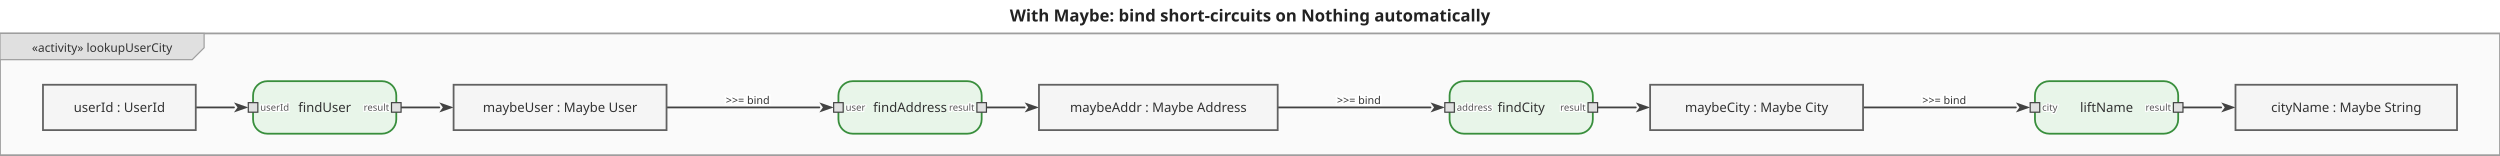
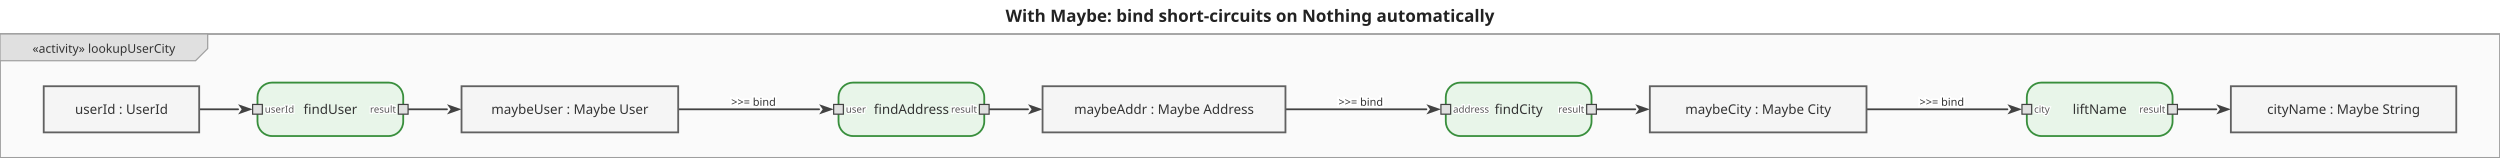
- <svg xmlns="http://www.w3.org/2000/svg" viewBox="0 0 2094.4 130" width="2094.4" height="130">
+ <svg xmlns="http://www.w3.org/2000/svg" viewBox="0 0 2058.4 130" width="2058.4" height="130">
  <defs>
    <marker id="arrowFilled" viewBox="0 0 10 10" refX="0" refY="5" markerWidth="8" markerHeight="8" orient="auto-start-reverse">
      <path d="M0,1.5 L10,5 L0,8.5 L2.5,5 Z" fill="#424242" />
    </marker>
    <marker id="arrowOpen" viewBox="0 0 10 10" refX="0" refY="5" markerWidth="8" markerHeight="8" orient="auto-start-reverse">
      <path d="M0,1.5 L10,5 L0,8.5" fill="none" stroke="#424242" stroke-width="1.25" />
    </marker>
    <marker id="arrowHof" viewBox="0 0 10 10" refX="0" refY="5" markerWidth="8" markerHeight="8" orient="auto-start-reverse">
      <path d="M0,1.5 L10,5 L0,8.5 L2.5,5 Z" fill="#00796b" />
    </marker>
  </defs>
-   <rect width="2094.4" height="130" fill="white" />
-   <text x="1047.2" y="18" text-anchor="middle" font-size="14" font-weight="bold" font-family="sans-serif" fill="#222">With Maybe: bind short-circuits on Nothing automatically</text>
+   <rect width="2058.4" height="130" fill="white" />
+   <text x="1029.2" y="18" text-anchor="middle" font-size="14" font-weight="bold" font-family="sans-serif" fill="#222">With Maybe: bind short-circuits on Nothing automatically</text>
  <g transform="translate(0,28)">
-     <rect x="0" y="0" width="2094.4" height="102" fill="#fafafa" stroke="#9e9e9e" stroke-width="1.5" />
+     <rect x="0" y="0" width="2058.4" height="102" fill="#fafafa" stroke="#9e9e9e" stroke-width="1.5" />
    <g class="diagram-frame-tab tab-activity">
      <path d="M0,0 L171,0 L171,12 L161,22 L0,22 Z" fill="#e0e0e0" stroke="#9e9e9e" stroke-width="1" />
      <text x="85.5" y="12" text-anchor="middle" font-size="10" font-family="sans-serif" dominant-baseline="middle" fill="#333">«activity» lookupUserCity</text>
    </g>
    <g class="edge">
      <path d="M164.0,62.0 L196.0,62.0" fill="none" stroke="#424242" stroke-width="1.5" stroke-linejoin="round" stroke-linecap="round" marker-end="url(#arrowFilled)" />
    </g>
    <g class="edge">
      <path d="M336.0,62.0 L368.0,62.0" fill="none" stroke="#424242" stroke-width="1.5" stroke-linejoin="round" stroke-linecap="round" marker-end="url(#arrowFilled)" />
    </g>
    <g class="edge">
-       <path d="M558.4,62.0 L686.4,62.0" fill="none" stroke="#424242" stroke-width="1.5" stroke-linejoin="round" stroke-linecap="round" marker-end="url(#arrowFilled)" />
-       <text x="626.4" y="56" text-anchor="middle" dominant-baseline="middle" font-size="9" font-family="sans-serif" fill="#333" stroke="white" stroke-width="3" paint-order="stroke fill">&gt;&gt;= bind</text>
+       <path d="M558.4,62.0 L674.4,62.0" fill="none" stroke="#424242" stroke-width="1.5" stroke-linejoin="round" stroke-linecap="round" marker-end="url(#arrowFilled)" />
+       <text x="620.4" y="56" text-anchor="middle" dominant-baseline="middle" font-size="9" font-family="sans-serif" fill="#333" stroke="white" stroke-width="3" paint-order="stroke fill">&gt;&gt;= bind</text>
    </g>
    <g class="edge">
-       <path d="M826.4,62.0 L858.4,62.0" fill="none" stroke="#424242" stroke-width="1.5" stroke-linejoin="round" stroke-linecap="round" marker-end="url(#arrowFilled)" />
+       <path d="M814.4,62.0 L846.4,62.0" fill="none" stroke="#424242" stroke-width="1.5" stroke-linejoin="round" stroke-linecap="round" marker-end="url(#arrowFilled)" />
    </g>
    <g class="edge">
-       <path d="M1070.4,62.0 L1198.4,62.0" fill="none" stroke="#424242" stroke-width="1.5" stroke-linejoin="round" stroke-linecap="round" marker-end="url(#arrowFilled)" />
-       <text x="1138.4" y="56" text-anchor="middle" dominant-baseline="middle" font-size="9" font-family="sans-serif" fill="#333" stroke="white" stroke-width="3" paint-order="stroke fill">&gt;&gt;= bind</text>
+       <path d="M1058.4,62.0 L1174.4,62.0" fill="none" stroke="#424242" stroke-width="1.5" stroke-linejoin="round" stroke-linecap="round" marker-end="url(#arrowFilled)" />
+       <text x="1120.4" y="56" text-anchor="middle" dominant-baseline="middle" font-size="9" font-family="sans-serif" fill="#333" stroke="white" stroke-width="3" paint-order="stroke fill">&gt;&gt;= bind</text>
    </g>
    <g class="edge">
-       <path d="M1338.4,62.0 L1370.4,62.0" fill="none" stroke="#424242" stroke-width="1.5" stroke-linejoin="round" stroke-linecap="round" marker-end="url(#arrowFilled)" />
+       <path d="M1314.4,62.0 L1346.4,62.0" fill="none" stroke="#424242" stroke-width="1.5" stroke-linejoin="round" stroke-linecap="round" marker-end="url(#arrowFilled)" />
    </g>
    <g class="edge">
-       <path d="M1560.8,62.0 L1688.8,62.0" fill="none" stroke="#424242" stroke-width="1.5" stroke-linejoin="round" stroke-linecap="round" marker-end="url(#arrowFilled)" />
-       <text x="1628.8" y="56" text-anchor="middle" dominant-baseline="middle" font-size="9" font-family="sans-serif" fill="#333" stroke="white" stroke-width="3" paint-order="stroke fill">&gt;&gt;= bind</text>
+       <path d="M1536.8,62.0 L1652.8,62.0" fill="none" stroke="#424242" stroke-width="1.5" stroke-linejoin="round" stroke-linecap="round" marker-end="url(#arrowFilled)" />
+       <text x="1598.8" y="56" text-anchor="middle" dominant-baseline="middle" font-size="9" font-family="sans-serif" fill="#333" stroke="white" stroke-width="3" paint-order="stroke fill">&gt;&gt;= bind</text>
    </g>
    <g class="edge">
-       <path d="M1828.8,62.0 L1860.8,62.0" fill="none" stroke="#424242" stroke-width="1.5" stroke-linejoin="round" stroke-linecap="round" marker-end="url(#arrowFilled)" />
+       <path d="M1792.8,62.0 L1824.8,62.0" fill="none" stroke="#424242" stroke-width="1.5" stroke-linejoin="round" stroke-linecap="round" marker-end="url(#arrowFilled)" />
    </g>
    <g class="action-node">
      <rect x="212" y="40" width="120" height="44" rx="12" fill="#e8f5e9" stroke="#388e3c" stroke-width="1.5" />
      <text class="action-label" x="272" y="62" text-anchor="middle" font-size="11" font-family="sans-serif" dominant-baseline="middle" fill="#333">findUser</text>
      <g class="pin pin-in">
        <rect x="208" y="58" width="8" height="8" fill="#e0e0e0" stroke="#424242" stroke-width="1" />
        <text x="218" y="62" text-anchor="start" font-size="8" font-family="sans-serif" dominant-baseline="middle" fill="#555" stroke="white" stroke-width="2" paint-order="stroke fill">userId</text>
      </g>
      <g class="pin pin-out">
        <rect x="328" y="58" width="8" height="8" fill="#e0e0e0" stroke="#424242" stroke-width="1" />
        <text x="326" y="62" text-anchor="end" font-size="8" font-family="sans-serif" dominant-baseline="middle" fill="#555" stroke="white" stroke-width="2" paint-order="stroke fill">result</text>
      </g>
    </g>
    <g class="action-node">
-       <rect x="702.4" y="40" width="120" height="44" rx="12" fill="#e8f5e9" stroke="#388e3c" stroke-width="1.5" />
-       <text class="action-label" x="762.4" y="62" text-anchor="middle" font-size="11" font-family="sans-serif" dominant-baseline="middle" fill="#333">findAddress</text>
+       <rect x="690.4" y="40" width="120" height="44" rx="12" fill="#e8f5e9" stroke="#388e3c" stroke-width="1.5" />
+       <text class="action-label" x="750.4" y="62" text-anchor="middle" font-size="11" font-family="sans-serif" dominant-baseline="middle" fill="#333">findAddress</text>
      <g class="pin pin-in">
-         <rect x="698.4" y="58" width="8" height="8" fill="#e0e0e0" stroke="#424242" stroke-width="1" />
-         <text x="708.4" y="62" text-anchor="start" font-size="8" font-family="sans-serif" dominant-baseline="middle" fill="#555" stroke="white" stroke-width="2" paint-order="stroke fill">user</text>
+         <rect x="686.4" y="58" width="8" height="8" fill="#e0e0e0" stroke="#424242" stroke-width="1" />
+         <text x="696.4" y="62" text-anchor="start" font-size="8" font-family="sans-serif" dominant-baseline="middle" fill="#555" stroke="white" stroke-width="2" paint-order="stroke fill">user</text>
      </g>
      <g class="pin pin-out">
-         <rect x="818.4" y="58" width="8" height="8" fill="#e0e0e0" stroke="#424242" stroke-width="1" />
-         <text x="816.4" y="62" text-anchor="end" font-size="8" font-family="sans-serif" dominant-baseline="middle" fill="#555" stroke="white" stroke-width="2" paint-order="stroke fill">result</text>
+         <rect x="806.4" y="58" width="8" height="8" fill="#e0e0e0" stroke="#424242" stroke-width="1" />
+         <text x="804.4" y="62" text-anchor="end" font-size="8" font-family="sans-serif" dominant-baseline="middle" fill="#555" stroke="white" stroke-width="2" paint-order="stroke fill">result</text>
      </g>
    </g>
    <g class="action-node">
-       <rect x="1214.4" y="40" width="120" height="44" rx="12" fill="#e8f5e9" stroke="#388e3c" stroke-width="1.5" />
-       <text class="action-label" x="1274.4" y="62" text-anchor="middle" font-size="11" font-family="sans-serif" dominant-baseline="middle" fill="#333">findCity</text>
+       <rect x="1190.4" y="40" width="120" height="44" rx="12" fill="#e8f5e9" stroke="#388e3c" stroke-width="1.5" />
+       <text class="action-label" x="1250.4" y="62" text-anchor="middle" font-size="11" font-family="sans-serif" dominant-baseline="middle" fill="#333">findCity</text>
      <g class="pin pin-in">
-         <rect x="1210.4" y="58" width="8" height="8" fill="#e0e0e0" stroke="#424242" stroke-width="1" />
-         <text x="1220.4" y="62" text-anchor="start" font-size="8" font-family="sans-serif" dominant-baseline="middle" fill="#555" stroke="white" stroke-width="2" paint-order="stroke fill">address</text>
+         <rect x="1186.4" y="58" width="8" height="8" fill="#e0e0e0" stroke="#424242" stroke-width="1" />
+         <text x="1196.4" y="62" text-anchor="start" font-size="8" font-family="sans-serif" dominant-baseline="middle" fill="#555" stroke="white" stroke-width="2" paint-order="stroke fill">address</text>
      </g>
      <g class="pin pin-out">
-         <rect x="1330.4" y="58" width="8" height="8" fill="#e0e0e0" stroke="#424242" stroke-width="1" />
-         <text x="1328.4" y="62" text-anchor="end" font-size="8" font-family="sans-serif" dominant-baseline="middle" fill="#555" stroke="white" stroke-width="2" paint-order="stroke fill">result</text>
+         <rect x="1306.4" y="58" width="8" height="8" fill="#e0e0e0" stroke="#424242" stroke-width="1" />
+         <text x="1304.4" y="62" text-anchor="end" font-size="8" font-family="sans-serif" dominant-baseline="middle" fill="#555" stroke="white" stroke-width="2" paint-order="stroke fill">result</text>
      </g>
    </g>
    <g class="action-node">
-       <rect x="1704.8" y="40" width="120" height="44" rx="12" fill="#e8f5e9" stroke="#388e3c" stroke-width="1.5" />
-       <text class="action-label" x="1764.8" y="62" text-anchor="middle" font-size="11" font-family="sans-serif" dominant-baseline="middle" fill="#333">liftName</text>
+       <rect x="1668.8" y="40" width="120" height="44" rx="12" fill="#e8f5e9" stroke="#388e3c" stroke-width="1.5" />
+       <text class="action-label" x="1728.8" y="62" text-anchor="middle" font-size="11" font-family="sans-serif" dominant-baseline="middle" fill="#333">liftName</text>
      <g class="pin pin-in">
-         <rect x="1700.8" y="58" width="8" height="8" fill="#e0e0e0" stroke="#424242" stroke-width="1" />
-         <text x="1710.8" y="62" text-anchor="start" font-size="8" font-family="sans-serif" dominant-baseline="middle" fill="#555" stroke="white" stroke-width="2" paint-order="stroke fill">city</text>
+         <rect x="1664.8" y="58" width="8" height="8" fill="#e0e0e0" stroke="#424242" stroke-width="1" />
+         <text x="1674.8" y="62" text-anchor="start" font-size="8" font-family="sans-serif" dominant-baseline="middle" fill="#555" stroke="white" stroke-width="2" paint-order="stroke fill">city</text>
      </g>
      <g class="pin pin-out">
-         <rect x="1820.8" y="58" width="8" height="8" fill="#e0e0e0" stroke="#424242" stroke-width="1" />
-         <text x="1818.8" y="62" text-anchor="end" font-size="8" font-family="sans-serif" dominant-baseline="middle" fill="#555" stroke="white" stroke-width="2" paint-order="stroke fill">result</text>
+         <rect x="1784.8" y="58" width="8" height="8" fill="#e0e0e0" stroke="#424242" stroke-width="1" />
+         <text x="1782.8" y="62" text-anchor="end" font-size="8" font-family="sans-serif" dominant-baseline="middle" fill="#555" stroke="white" stroke-width="2" paint-order="stroke fill">result</text>
      </g>
    </g>
    <g class="object-node">
      <rect x="36" y="43" width="128" height="38" fill="#f5f5f5" stroke="#616161" stroke-width="1.5" />
      <text x="100" y="62" text-anchor="middle" font-size="11" font-family="sans-serif" dominant-baseline="middle" fill="#333">userId : UserId</text>
    </g>
    <g class="object-node">
      <rect x="380" y="43" width="178.4" height="38" fill="#f5f5f5" stroke="#616161" stroke-width="1.5" />
      <text x="469.2" y="62" text-anchor="middle" font-size="11" font-family="sans-serif" dominant-baseline="middle" fill="#333">maybeUser : Maybe User</text>
    </g>
    <g class="object-node">
-       <rect x="870.4" y="43" width="200" height="38" fill="#f5f5f5" stroke="#616161" stroke-width="1.5" />
-       <text x="970.4" y="62" text-anchor="middle" font-size="11" font-family="sans-serif" dominant-baseline="middle" fill="#333">maybeAddr : Maybe Address</text>
+       <rect x="858.4" y="43" width="200" height="38" fill="#f5f5f5" stroke="#616161" stroke-width="1.5" />
+       <text x="958.4" y="62" text-anchor="middle" font-size="11" font-family="sans-serif" dominant-baseline="middle" fill="#333">maybeAddr : Maybe Address</text>
    </g>
    <g class="object-node">
-       <rect x="1382.4" y="43" width="178.4" height="38" fill="#f5f5f5" stroke="#616161" stroke-width="1.5" />
-       <text x="1471.6" y="62" text-anchor="middle" font-size="11" font-family="sans-serif" dominant-baseline="middle" fill="#333">maybeCity : Maybe City</text>
+       <rect x="1358.4" y="43" width="178.4" height="38" fill="#f5f5f5" stroke="#616161" stroke-width="1.5" />
+       <text x="1447.6" y="62" text-anchor="middle" font-size="11" font-family="sans-serif" dominant-baseline="middle" fill="#333">maybeCity : Maybe City</text>
    </g>
    <g class="object-node">
-       <rect x="1872.8" y="43" width="185.6" height="38" fill="#f5f5f5" stroke="#616161" stroke-width="1.5" />
-       <text x="1965.6" y="62" text-anchor="middle" font-size="11" font-family="sans-serif" dominant-baseline="middle" fill="#333">cityName : Maybe String</text>
+       <rect x="1836.8" y="43" width="185.6" height="38" fill="#f5f5f5" stroke="#616161" stroke-width="1.5" />
+       <text x="1929.6" y="62" text-anchor="middle" font-size="11" font-family="sans-serif" dominant-baseline="middle" fill="#333">cityName : Maybe String</text>
    </g>
  </g>
</svg>
